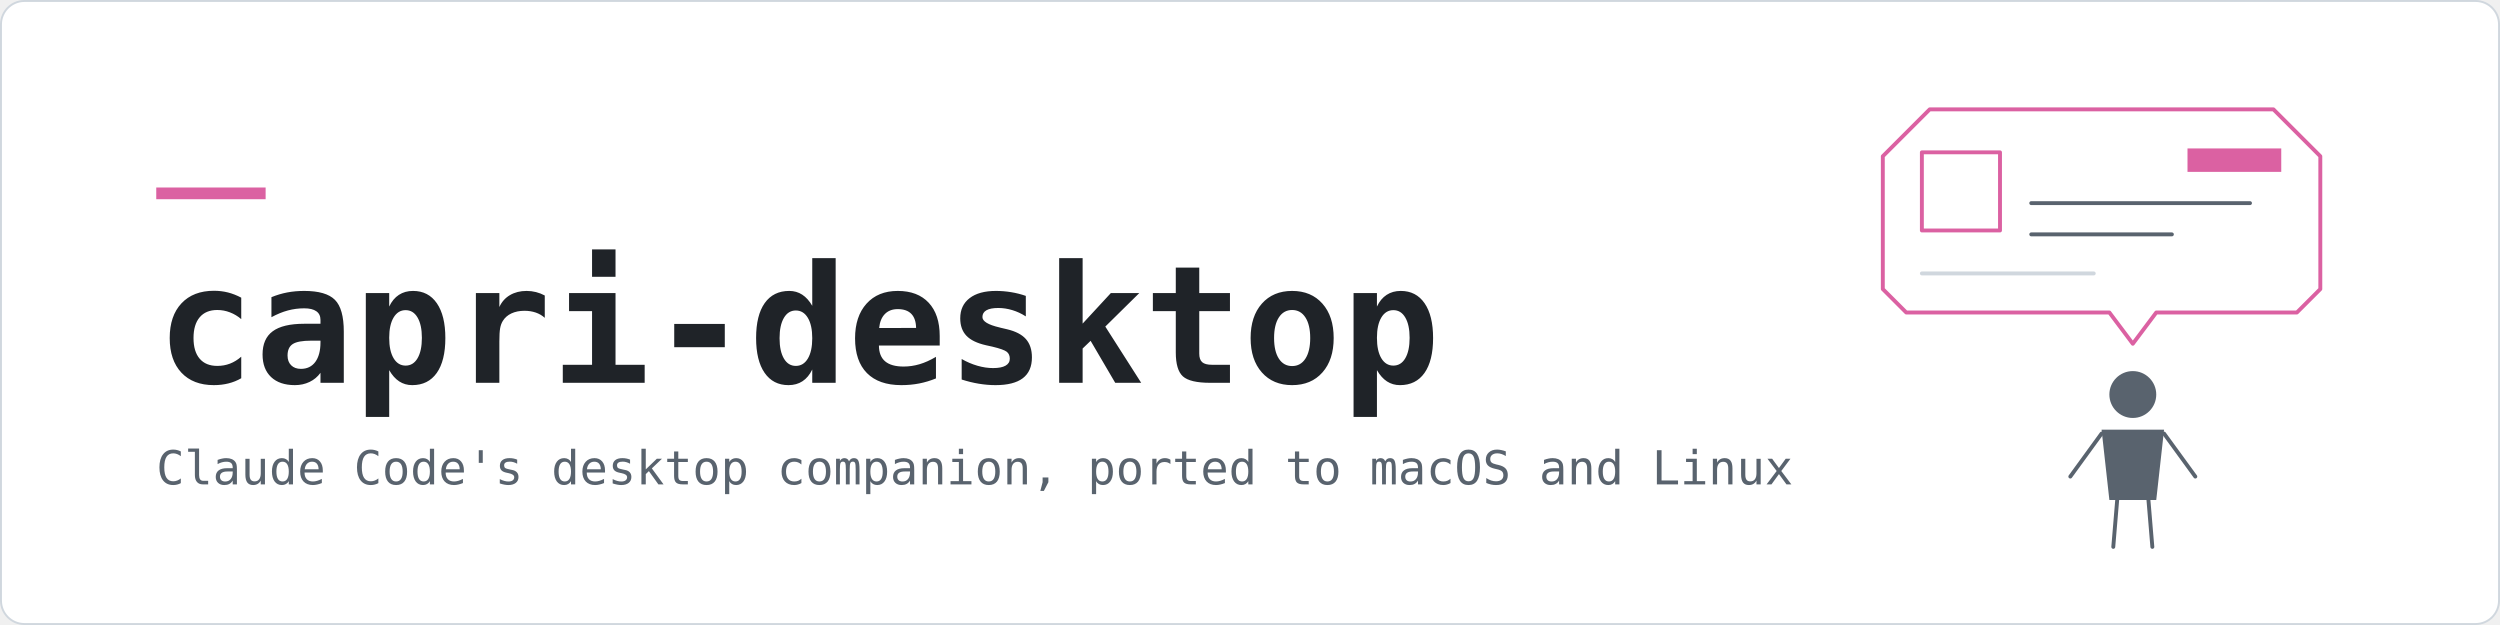
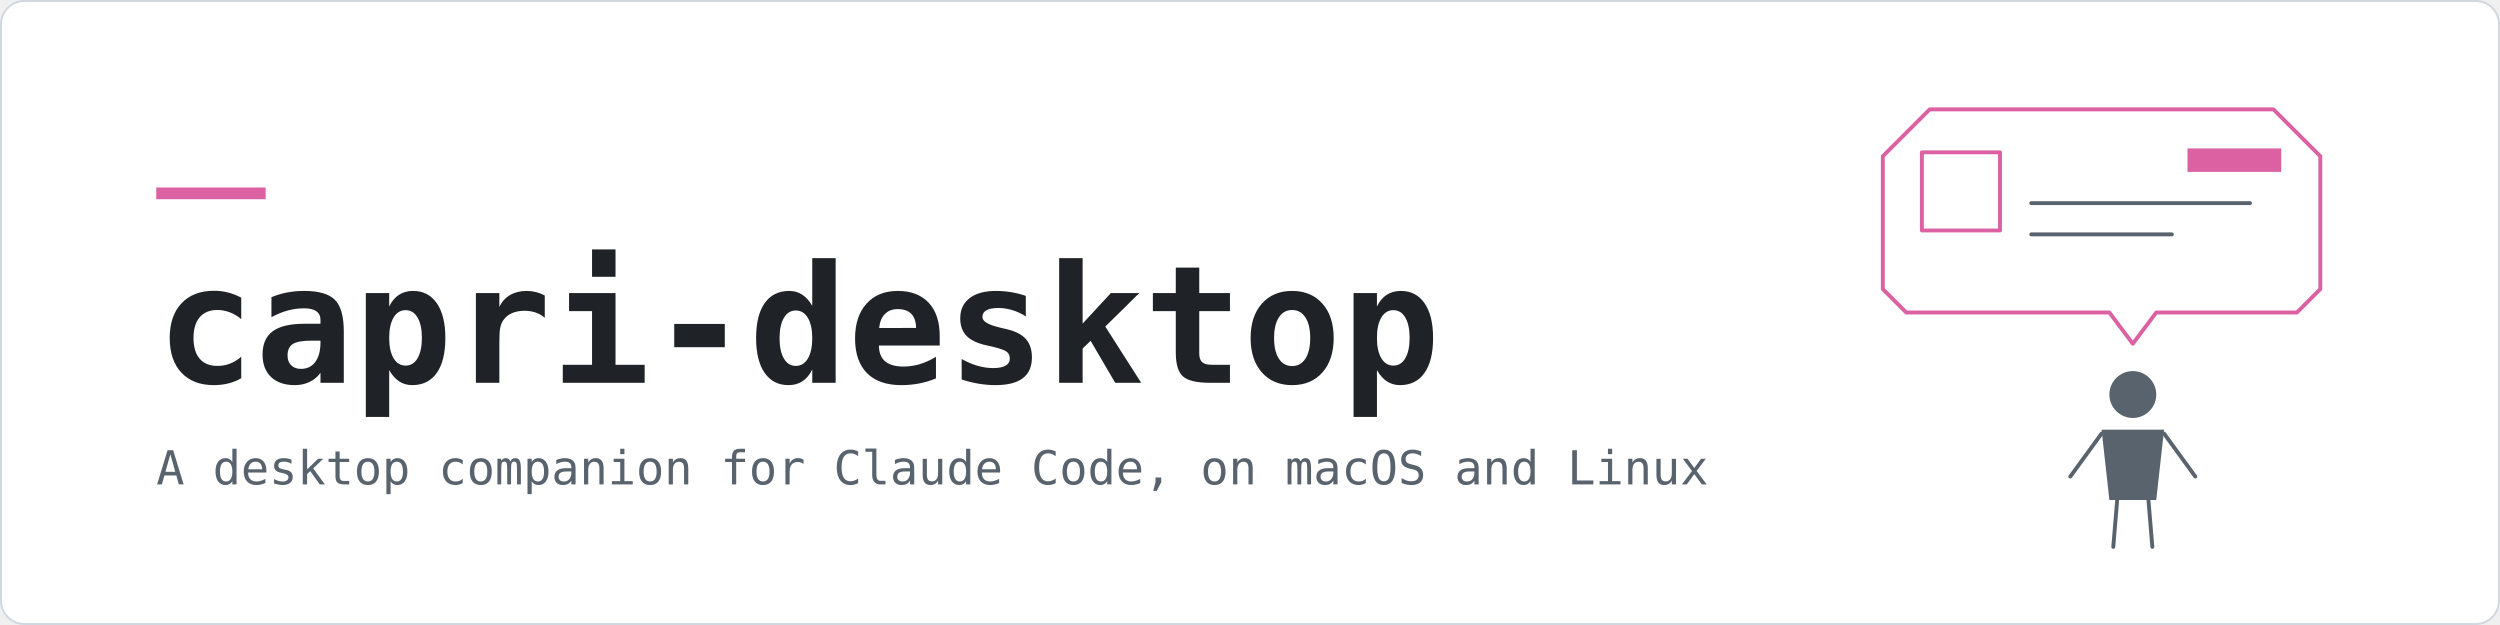
- <svg xmlns="http://www.w3.org/2000/svg" viewBox="0 0 1280 320" width="1280" height="320" role="img" aria-label="capri-desktop: Claude Code's desktop companion, ported to macOS and Linux">
+ <svg xmlns="http://www.w3.org/2000/svg" viewBox="0 0 1280 320" width="1280" height="320" role="img" aria-label="capri-desktop: A desktop companion for Claude Code, on macOS and Linux">
  <rect x="0.5" y="0.5" width="1279" height="319" rx="12" fill="#ffffff" stroke="#d0d7de" />
  <rect x="80" y="96" width="56" height="6" fill="#db61a2" />
  <text x="80" y="196" font-family="ui-monospace, SFMono-Regular, Menlo, Consolas, monospace" font-weight="700" font-size="84" fill="#1f2328">capri-desktop</text>
-   <text x="80" y="248" font-family="ui-monospace, SFMono-Regular, Menlo, Consolas, monospace" font-weight="400" font-size="24" fill="#59636e">Claude Code's desktop companion, ported to macOS and Linux</text>
+   <text x="80" y="248" font-family="ui-monospace, SFMono-Regular, Menlo, Consolas, monospace" font-weight="400" font-size="24" fill="#59636e">A desktop companion for Claude Code, on macOS and Linux</text>
  <g stroke-linejoin="round" stroke-linecap="round">
    <path d="M988 56 H1164 L1188 80 V148 L1176 160 H1104 L1092 176 L1080 160 H976 L964 148 V80 Z" fill="#ffffff" stroke="#db61a2" stroke-width="2" />
    <rect x="984" y="78" width="40" height="40" fill="none" stroke="#db61a2" stroke-width="2" />
    <rect x="1120" y="76" width="48" height="12" fill="#db61a2" />
    <line x1="1040" y1="104" x2="1152" y2="104" stroke="#59636e" stroke-width="2" />
    <line x1="1040" y1="120" x2="1112" y2="120" stroke="#59636e" stroke-width="2" />
-     <line x1="984" y1="140" x2="1072" y2="140" stroke="#d0d7de" stroke-width="2" />
    <circle cx="1092" cy="202" r="12" fill="#59636e" />
    <path d="M1076 220 H1108 L1104 256 H1080 Z" fill="#59636e" />
    <path d="M1076 222 L1060 244 M1108 222 L1124 244" stroke="#59636e" stroke-width="2" />
    <path d="M1084 256 L1082 280 M1100 256 L1102 280" stroke="#59636e" stroke-width="2" />
  </g>
</svg>
